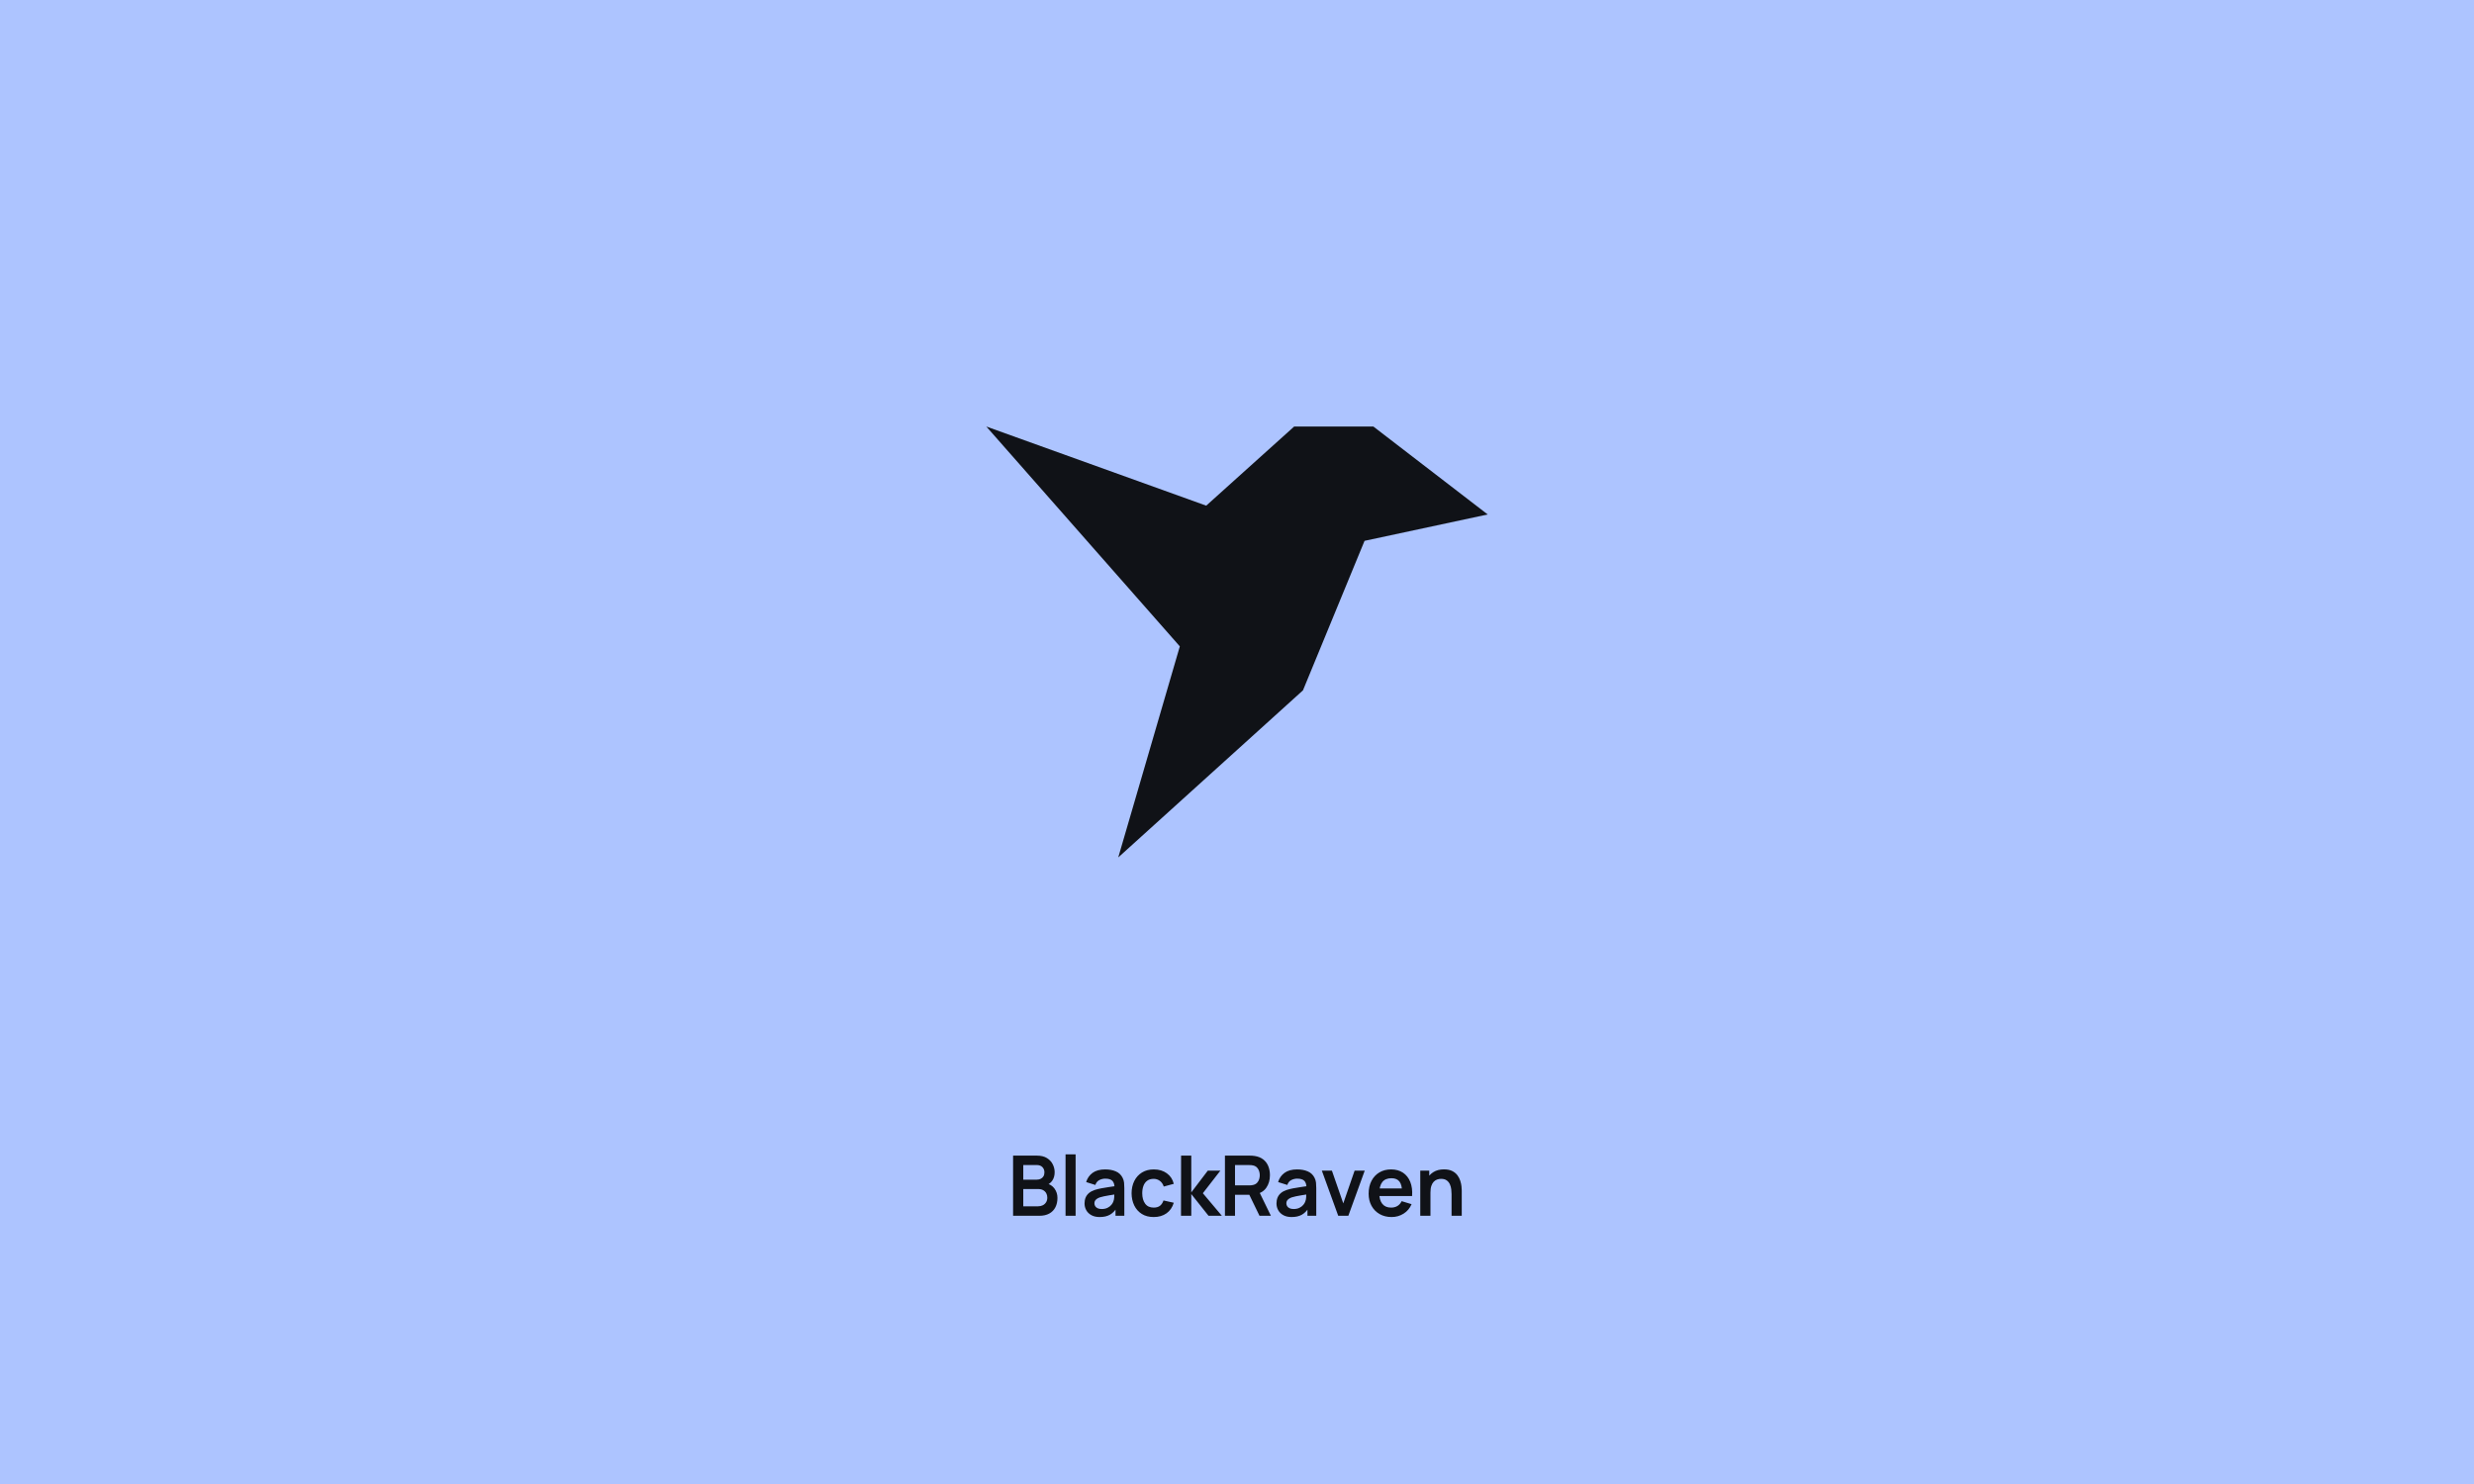
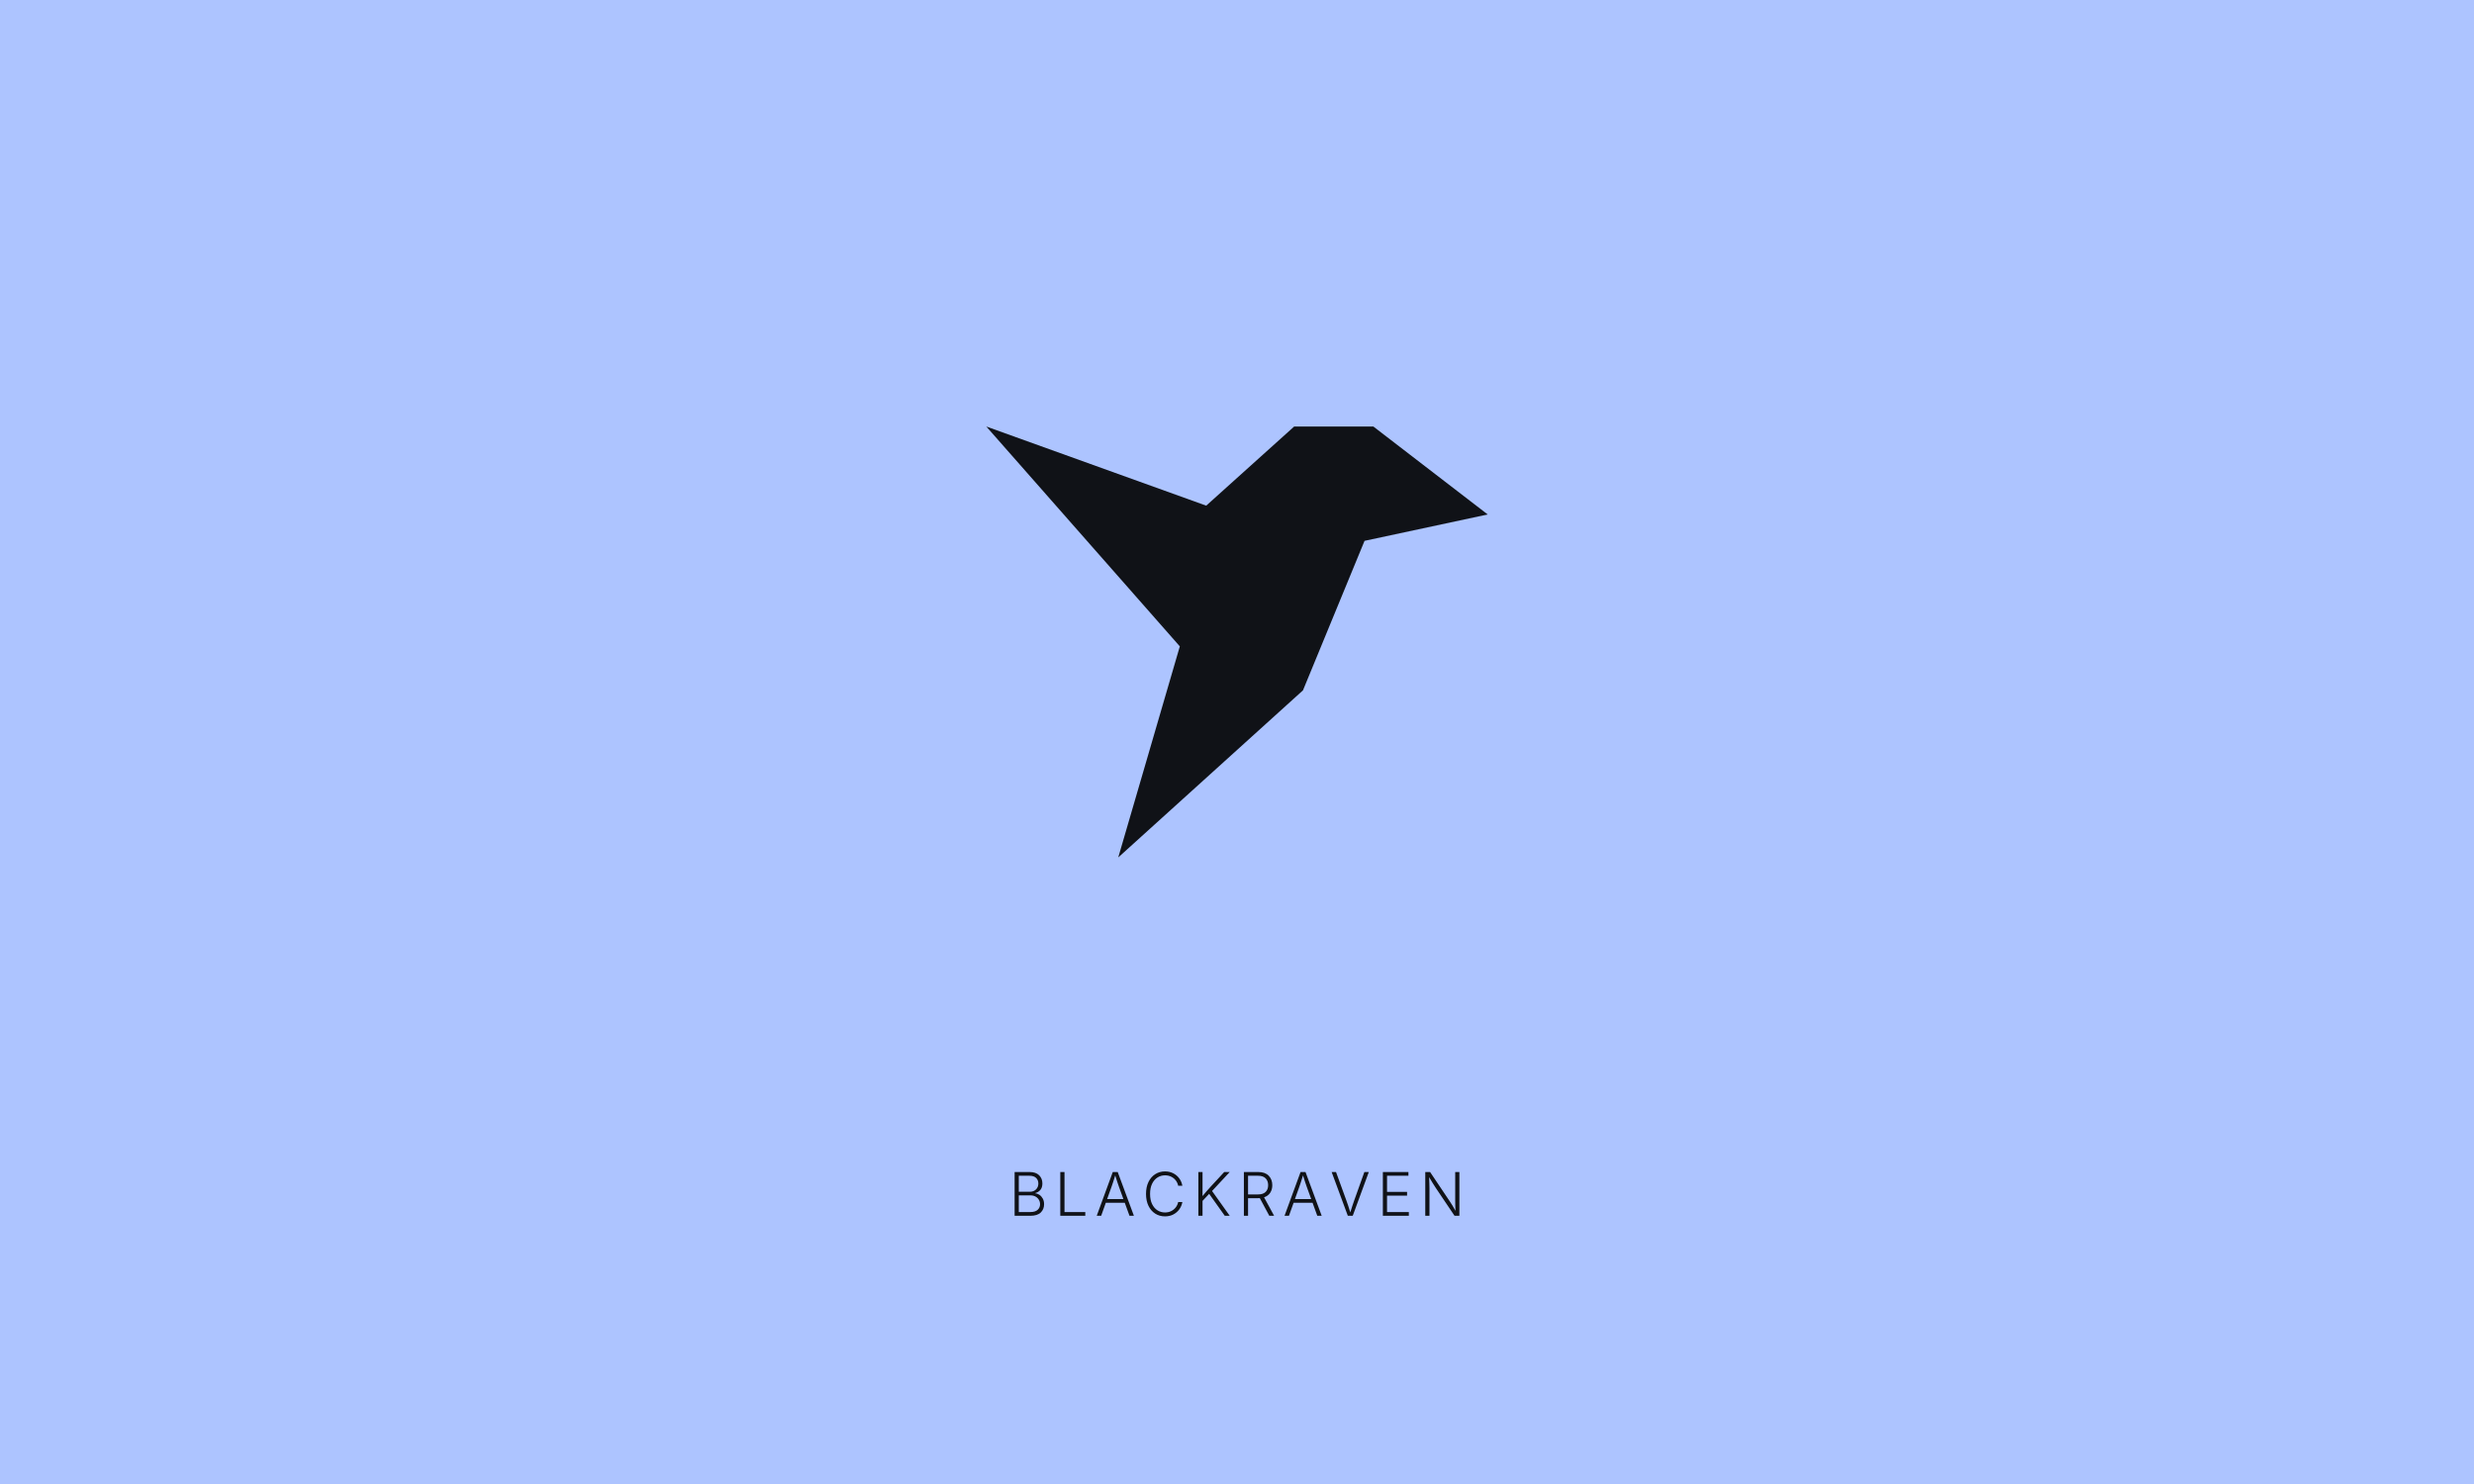
<svg xmlns="http://www.w3.org/2000/svg" width="1125" height="675" viewBox="0 0 1125 675" role="img" aria-label="Blue hour business card front">
  <rect x="0" y="0" width="1125" height="675" rx="0" fill="#ADC4FF" />
  <path d="M448.5 194L548.5 230L588.5 194L624.5 194L676.5 234L620.5 246L592.5 314L508.5 390L536.5 294Z" fill="#101217" />
-   <path d="M472.629 553L460.678 553L460.678 525.64L471.527 525.64Q474.301 525.64 476.077 526.752Q477.854 527.863 478.718 529.592Q479.583 531.321 479.583 533.164L479.583 533.164Q479.583 535.425 478.509 537.002Q477.436 538.579 475.593 539.13L475.593 539.13L475.593 538.18Q478.177 538.769 479.516 540.631Q480.856 542.493 480.856 544.868L480.856 544.868Q480.856 547.3 479.924 549.124Q478.994 550.948 477.16 551.974Q475.327 553 472.629 553L472.629 553ZM465.314 540.84L465.314 548.687L472.059 548.687Q473.256 548.687 474.206 548.203Q475.155 547.718 475.697 546.835Q476.239 545.951 476.239 544.735L476.239 544.735Q476.239 543.633 475.763 542.759Q475.289 541.885 474.376 541.363Q473.465 540.84 472.191 540.84L472.191 540.84L465.314 540.84ZM465.314 529.915L465.314 536.565L471.47 536.565Q472.458 536.565 473.237 536.185Q474.016 535.805 474.472 535.064Q474.928 534.323 474.928 533.24L474.928 533.24Q474.928 531.815 474.016 530.865Q473.104 529.915 471.47 529.915L471.47 529.915L465.314 529.915ZM489.115 553L484.536 553L484.536 525.07L489.115 525.07L489.115 553ZM500.053 553.57L500.053 553.57Q497.83 553.57 496.291 552.725Q494.751 551.879 493.963 550.473Q493.174 549.067 493.174 547.376L493.174 547.376Q493.174 545.894 493.669 544.707Q494.162 543.519 495.189 542.655Q496.215 541.79 497.849 541.239L497.849 541.239Q499.083 540.84 500.746 540.517Q502.409 540.194 504.356 539.919Q506.304 539.643 508.432 539.32L508.432 539.32L506.797 540.251Q506.816 538.123 505.847 537.116Q504.879 536.109 502.58 536.109L502.58 536.109Q501.193 536.109 499.9 536.755Q498.609 537.401 498.095 538.978L498.095 538.978L493.916 537.667Q494.676 535.064 496.813 533.487Q498.951 531.91 502.58 531.91L502.58 531.91Q505.316 531.91 507.396 532.803Q509.477 533.696 510.484 535.729L510.484 535.729Q511.035 536.812 511.149 537.943Q511.263 539.073 511.263 540.403L511.263 540.403L511.263 553L507.254 553L507.254 548.554L507.919 549.276Q506.532 551.499 504.679 552.535Q502.827 553.57 500.053 553.57ZM500.965 549.922L500.965 549.922Q502.523 549.922 503.625 549.371Q504.727 548.82 505.382 548.022Q506.037 547.224 506.266 546.521L506.266 546.521Q506.626 545.647 506.674 544.517Q506.722 543.386 506.722 542.683L506.722 542.683L508.128 543.101Q506.057 543.424 504.575 543.671Q503.093 543.918 502.029 544.137Q500.965 544.355 500.148 544.621L500.148 544.621Q499.35 544.906 498.799 545.286Q498.248 545.666 497.953 546.16Q497.659 546.654 497.659 547.319L497.659 547.319Q497.659 548.079 498.039 548.659Q498.419 549.238 499.15 549.58Q499.881 549.922 500.965 549.922ZM524.614 553.57L524.614 553.57Q521.441 553.57 519.198 552.155Q516.957 550.739 515.769 548.288Q514.582 545.837 514.563 542.74L514.563 542.74Q514.582 539.586 515.807 537.145Q517.033 534.703 519.294 533.307Q521.554 531.91 524.671 531.91L524.671 531.91Q528.167 531.91 530.589 533.668Q533.012 535.425 533.753 538.465L533.753 538.465L529.193 539.7Q528.661 538.047 527.426 537.126Q526.191 536.204 524.614 536.204L524.614 536.204Q522.828 536.204 521.669 537.05Q520.51 537.895 519.959 539.377Q519.408 540.859 519.408 542.74L519.408 542.74Q519.408 545.666 520.719 547.471Q522.03 549.276 524.614 549.276L524.614 549.276Q526.438 549.276 527.492 548.44Q528.547 547.604 529.079 546.027L529.079 546.027L533.753 547.072Q532.803 550.207 530.428 551.889Q528.053 553.57 524.614 553.57ZM541.708 553L537.034 553L537.072 525.64L541.708 525.64L541.708 542.36L549.213 532.48L554.932 532.48L546.971 542.74L555.616 553L549.555 553L541.708 543.12L541.708 553ZM561.595 553L557.016 553L557.016 525.64L568.321 525.64Q568.72 525.64 569.347 525.669Q569.974 525.697 570.506 525.792L570.506 525.792Q572.881 526.153 574.429 527.369Q575.978 528.585 576.728 530.438Q577.479 532.29 577.479 534.551L577.479 534.551Q577.479 537.895 575.788 540.299Q574.097 542.702 570.601 543.272L570.601 543.272L568.644 543.443L561.595 543.443L561.595 553ZM577.916 553L572.729 553L567.333 541.866L571.988 540.84L577.916 553ZM561.595 529.934L561.595 539.168L568.131 539.168Q568.511 539.168 568.986 539.13Q569.461 539.092 569.86 538.978L569.86 538.978Q571 538.693 571.655 537.971Q572.311 537.249 572.586 536.337Q572.862 535.425 572.862 534.551L572.862 534.551Q572.862 533.677 572.586 532.756Q572.311 531.834 571.655 531.112Q571 530.39 569.86 530.105L569.86 530.105Q569.461 529.991 568.986 529.963Q568.511 529.934 568.131 529.934L568.131 529.934L561.595 529.934ZM587.334 553.57L587.334 553.57Q585.111 553.57 583.572 552.725Q582.033 551.879 581.244 550.473Q580.456 549.067 580.456 547.376L580.456 547.376Q580.456 545.894 580.95 544.707Q581.444 543.519 582.47 542.655Q583.496 541.79 585.13 541.239L585.13 541.239Q586.365 540.84 588.027 540.517Q589.69 540.194 591.637 539.919Q593.585 539.643 595.713 539.32L595.713 539.32L594.079 540.251Q594.098 538.123 593.129 537.116Q592.16 536.109 589.861 536.109L589.861 536.109Q588.474 536.109 587.182 536.755Q585.89 537.401 585.377 538.978L585.377 538.978L581.197 537.667Q581.957 535.064 584.094 533.487Q586.232 531.91 589.861 531.91L589.861 531.91Q592.597 531.91 594.677 532.803Q596.758 533.696 597.765 535.729L597.765 535.729Q598.316 536.812 598.43 537.943Q598.544 539.073 598.544 540.403L598.544 540.403L598.544 553L594.535 553L594.535 548.554L595.2 549.276Q593.813 551.499 591.96 552.535Q590.108 553.57 587.334 553.57ZM588.246 549.922L588.246 549.922Q589.804 549.922 590.906 549.371Q592.008 548.82 592.663 548.022Q593.319 547.224 593.547 546.521L593.547 546.521Q593.908 545.647 593.955 544.517Q594.003 543.386 594.003 542.683L594.003 542.683L595.409 543.101Q593.338 543.424 591.856 543.671Q590.374 543.918 589.31 544.137Q588.246 544.355 587.429 544.621L587.429 544.621Q586.631 544.906 586.08 545.286Q585.529 545.666 585.234 546.16Q584.94 546.654 584.94 547.319L584.94 547.319Q584.94 548.079 585.32 548.659Q585.7 549.238 586.431 549.58Q587.163 549.922 588.246 549.922ZM613.13 553L608.532 553L601.084 532.48L605.663 532.48L610.831 547.357L615.98 532.48L620.578 532.48L613.13 553ZM632.827 553.57L632.827 553.57Q629.711 553.57 627.355 552.221Q624.999 550.872 623.678 548.478Q622.358 546.084 622.358 542.968L622.358 542.968Q622.358 539.605 623.65 537.126Q624.942 534.646 627.241 533.278Q629.54 531.91 632.561 531.91L632.561 531.91Q635.753 531.91 637.985 533.402Q640.218 534.893 641.301 537.61Q642.384 540.327 642.118 544.013L642.118 544.013L637.577 544.013L637.577 542.341Q637.558 538.997 636.399 537.458Q635.24 535.919 632.751 535.919L632.751 535.919Q629.939 535.919 628.571 537.658Q627.203 539.396 627.203 542.74L627.203 542.74Q627.203 545.856 628.571 547.566Q629.939 549.276 632.561 549.276L632.561 549.276Q634.252 549.276 635.477 548.526Q636.703 547.775 637.368 546.35L637.368 546.35L641.89 547.718Q640.712 550.492 638.251 552.031Q635.791 553.57 632.827 553.57ZM639.876 544.013L625.759 544.013L625.759 540.555L639.876 540.555L639.876 544.013ZM664.703 553L660.067 553L660.067 543.12Q660.067 542.151 659.934 540.973Q659.801 539.795 659.316 538.703Q658.832 537.61 657.872 536.907Q656.913 536.204 655.279 536.204L655.279 536.204Q654.405 536.204 653.55 536.489Q652.695 536.774 652.001 537.468Q651.308 538.161 650.89 539.368Q650.472 540.574 650.472 542.455L650.472 542.455L647.755 541.296Q647.755 538.674 648.771 536.546Q649.788 534.418 651.764 533.155Q653.74 531.891 656.628 531.891L656.628 531.891Q658.908 531.891 660.39 532.651Q661.872 533.411 662.746 534.589Q663.62 535.767 664.038 537.097Q664.456 538.427 664.579 539.615Q664.703 540.802 664.703 541.543L664.703 541.543L664.703 553ZM650.472 553L645.836 553L645.836 532.48L649.921 532.48L649.921 538.845L650.472 538.845L650.472 553Z" fill="#101217" />
+   <path d="M468.523 553L461.376 553L461.376 533.095L468.149 533.095Q471.061 533.095 472.531 534.577Q474 536.06 474 538.291L474 538.291Q474 540.162 473.085 541.23Q472.17 542.299 470.821 542.646L470.821 542.646L470.821 542.807Q471.769 542.874 472.678 543.481Q473.586 544.089 474.181 545.178Q474.775 546.267 474.775 547.763L474.775 547.763Q474.775 550.034 473.252 551.517Q471.729 553 468.523 553L468.523 553ZM463.273 543.715L463.273 551.303L468.483 551.303Q470.754 551.303 471.85 550.295Q472.945 549.286 472.945 547.75L472.945 547.75Q472.945 546.628 472.397 545.712Q471.85 544.797 470.868 544.256Q469.886 543.715 468.563 543.715L468.563 543.715L463.273 543.715ZM463.273 534.791L463.273 542.085L468.283 542.085Q470.033 542.085 471.101 541.017Q472.17 539.948 472.17 538.331L472.17 538.331Q472.17 536.768 471.148 535.78Q470.126 534.791 468.109 534.791L468.109 534.791L463.273 534.791ZM493.513 553L482.144 553L482.144 533.095L484.054 533.095L484.054 551.303L493.513 551.303L493.513 553ZM500.734 553L498.717 553L506.011 533.095L508.256 533.095L515.617 553L513.613 553L511.462 547.082L502.845 547.082L500.734 553ZM505.383 539.988L503.446 545.399L510.847 545.399L508.883 539.988Q508.523 538.999 508.095 537.704Q507.668 536.408 507.12 534.631L507.12 534.631Q506.586 536.421 506.151 537.73Q505.717 539.039 505.383 539.988L505.383 539.988ZM529.758 553.267L529.758 553.267Q527.247 553.267 525.296 552.011Q523.346 550.756 522.237 548.464Q521.128 546.173 521.128 543.061L521.128 543.061Q521.128 539.935 522.237 537.637Q523.346 535.339 525.296 534.083Q527.247 532.827 529.758 532.827L529.758 532.827Q531.882 532.827 533.546 533.689Q535.209 534.551 536.271 536.027Q537.333 537.503 537.654 539.347L537.654 539.347L535.757 539.347Q535.476 537.984 534.648 536.909Q533.82 535.833 532.57 535.219Q531.321 534.604 529.758 534.604L529.758 534.604Q527.888 534.604 526.345 535.579Q524.802 536.555 523.887 538.438Q522.972 540.322 522.972 543.061L522.972 543.061Q522.972 545.799 523.894 547.683Q524.815 549.567 526.352 550.529Q527.888 551.49 529.758 551.49L529.758 551.49Q531.321 551.49 532.57 550.869Q533.82 550.248 534.648 549.173Q535.476 548.097 535.757 546.748L535.757 546.748L537.654 546.748Q537.346 548.565 536.284 550.041Q535.222 551.517 533.559 552.392Q531.896 553.267 529.758 553.267ZM546.826 553L544.929 553L544.929 533.095L546.826 533.095L546.826 540.001L546.812 544.049Q547.721 542.927 548.623 541.885Q549.524 540.843 550.513 539.774L550.513 539.774L556.698 533.095L559.196 533.095L551.154 541.725L559.196 553L556.939 553L549.845 543.021L546.826 546.227L546.826 553ZM567.527 553L565.63 553L565.63 533.095L572.123 533.095Q575.289 533.095 576.919 534.778Q578.548 536.461 578.548 539.093L578.548 539.093Q578.548 541.083 577.6 542.533Q576.651 543.982 574.808 544.597L574.808 544.597L579.377 553L577.186 553L572.871 544.971Q572.51 544.998 572.136 544.998L572.136 544.998L567.527 544.998L567.527 553ZM567.527 534.791L567.527 543.288L572.056 543.288Q574.367 543.288 575.516 542.152Q576.665 541.017 576.665 539.093L576.665 539.093Q576.665 537.142 575.516 535.967Q574.367 534.791 572.042 534.791L572.042 534.791L567.527 534.791ZM586.131 553L584.113 553L591.408 533.095L593.652 533.095L601.013 553L599.009 553L596.858 547.082L588.241 547.082L586.131 553ZM590.78 539.988L588.843 545.399L596.244 545.399L594.28 539.988Q593.919 538.999 593.492 537.704Q593.064 536.408 592.516 534.631L592.516 534.631Q591.982 536.421 591.548 537.73Q591.114 539.039 590.78 539.988L590.78 539.988ZM615.128 553L612.897 553L605.536 533.095L607.526 533.095L612.256 546.107Q612.603 547.055 613.044 548.378Q613.485 549.7 614.019 551.45L614.019 551.45Q614.567 549.66 615.001 548.358Q615.435 547.055 615.769 546.107L615.769 546.107L620.418 533.095L622.436 533.095L615.128 553ZM640.639 553L628.829 553L628.829 533.095L640.451 533.095L640.451 534.791L630.726 534.791L630.726 542.139L639.837 542.139L639.837 543.835L630.726 543.835L630.726 551.303L640.639 551.303L640.639 553ZM650.024 553L648.114 553L648.114 533.095L650.305 533.095L659.376 546.614Q659.87 547.362 660.525 548.424Q661.179 549.486 661.861 550.742L661.861 550.742Q661.781 549.433 661.754 548.284Q661.727 547.135 661.727 546.267L661.727 546.267L661.727 533.095L663.624 533.095L663.624 553L661.42 553L652.95 540.415Q652.255 539.387 651.574 538.265Q650.893 537.142 649.864 535.419L649.864 535.419Q649.931 537.022 649.978 538.311Q650.024 539.601 650.024 540.402L650.024 540.402L650.024 553Z" fill="#101217" />
</svg>
